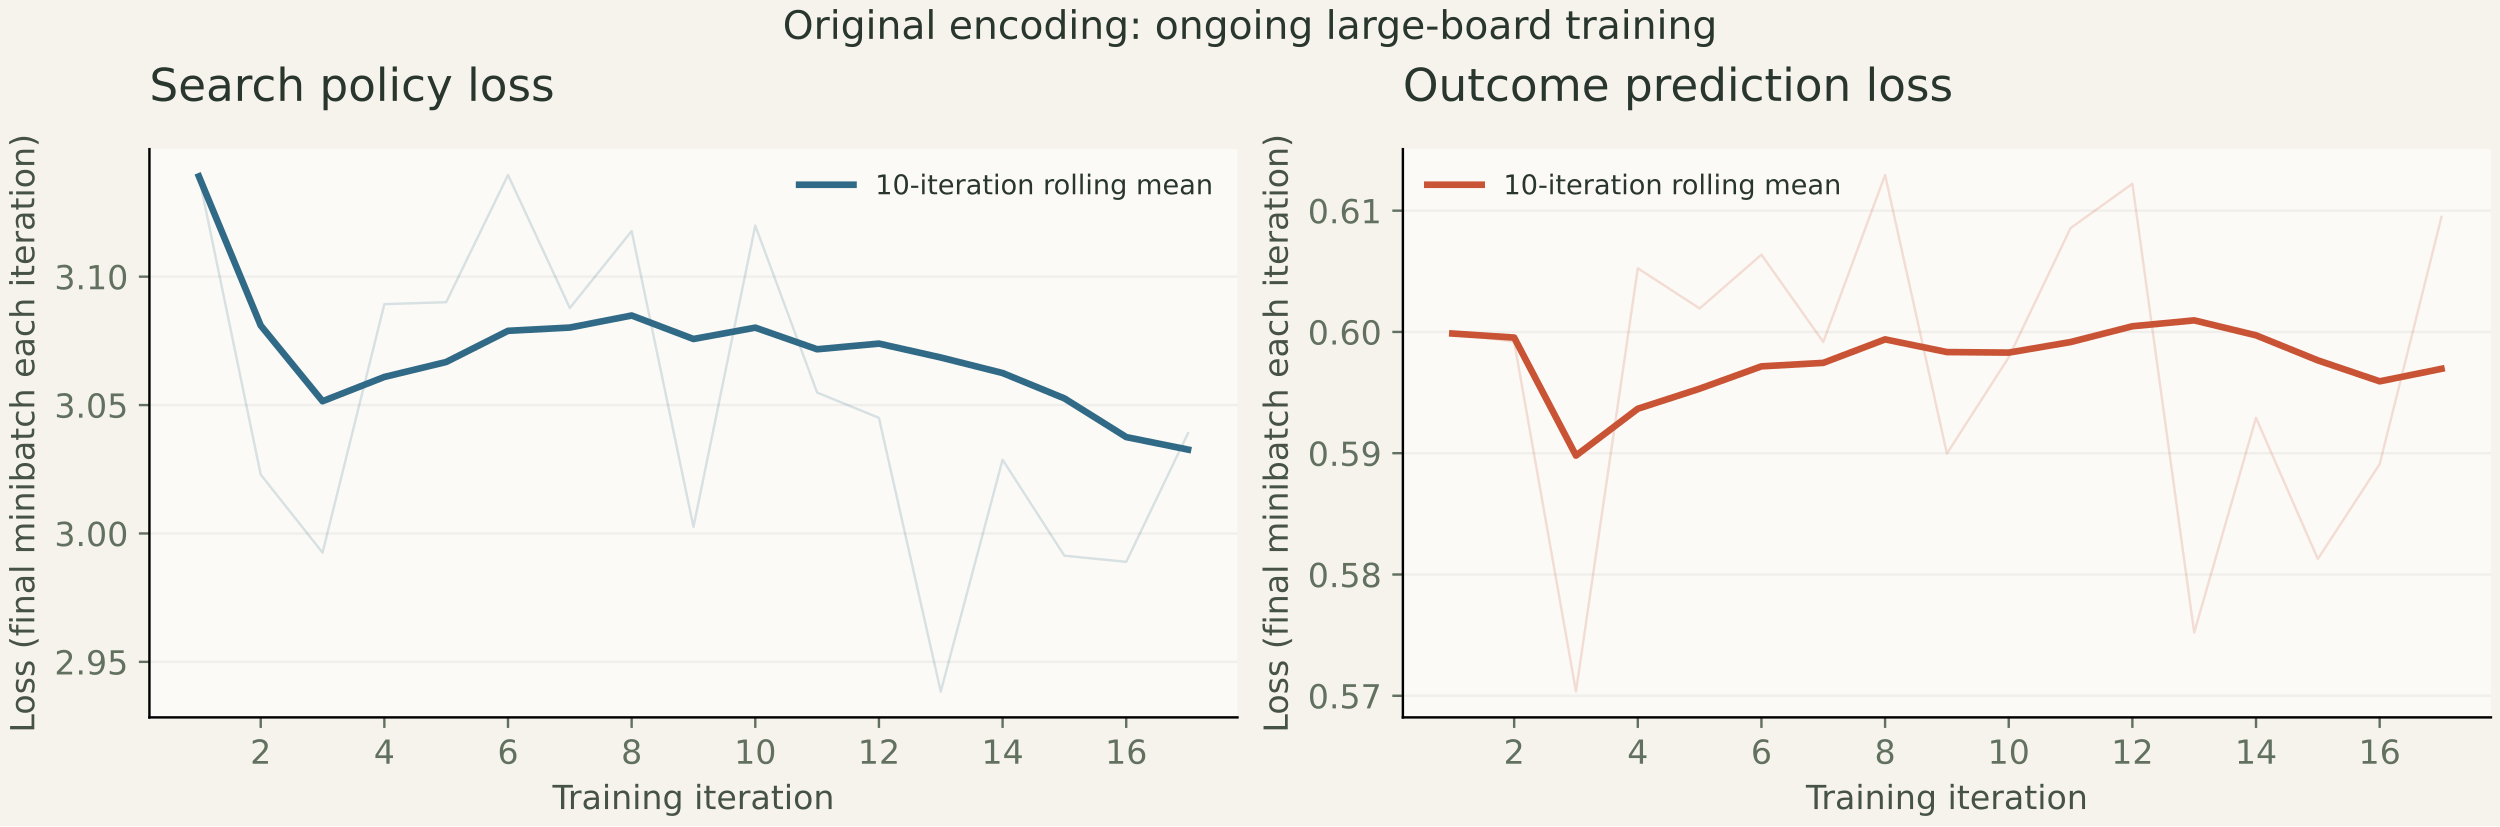
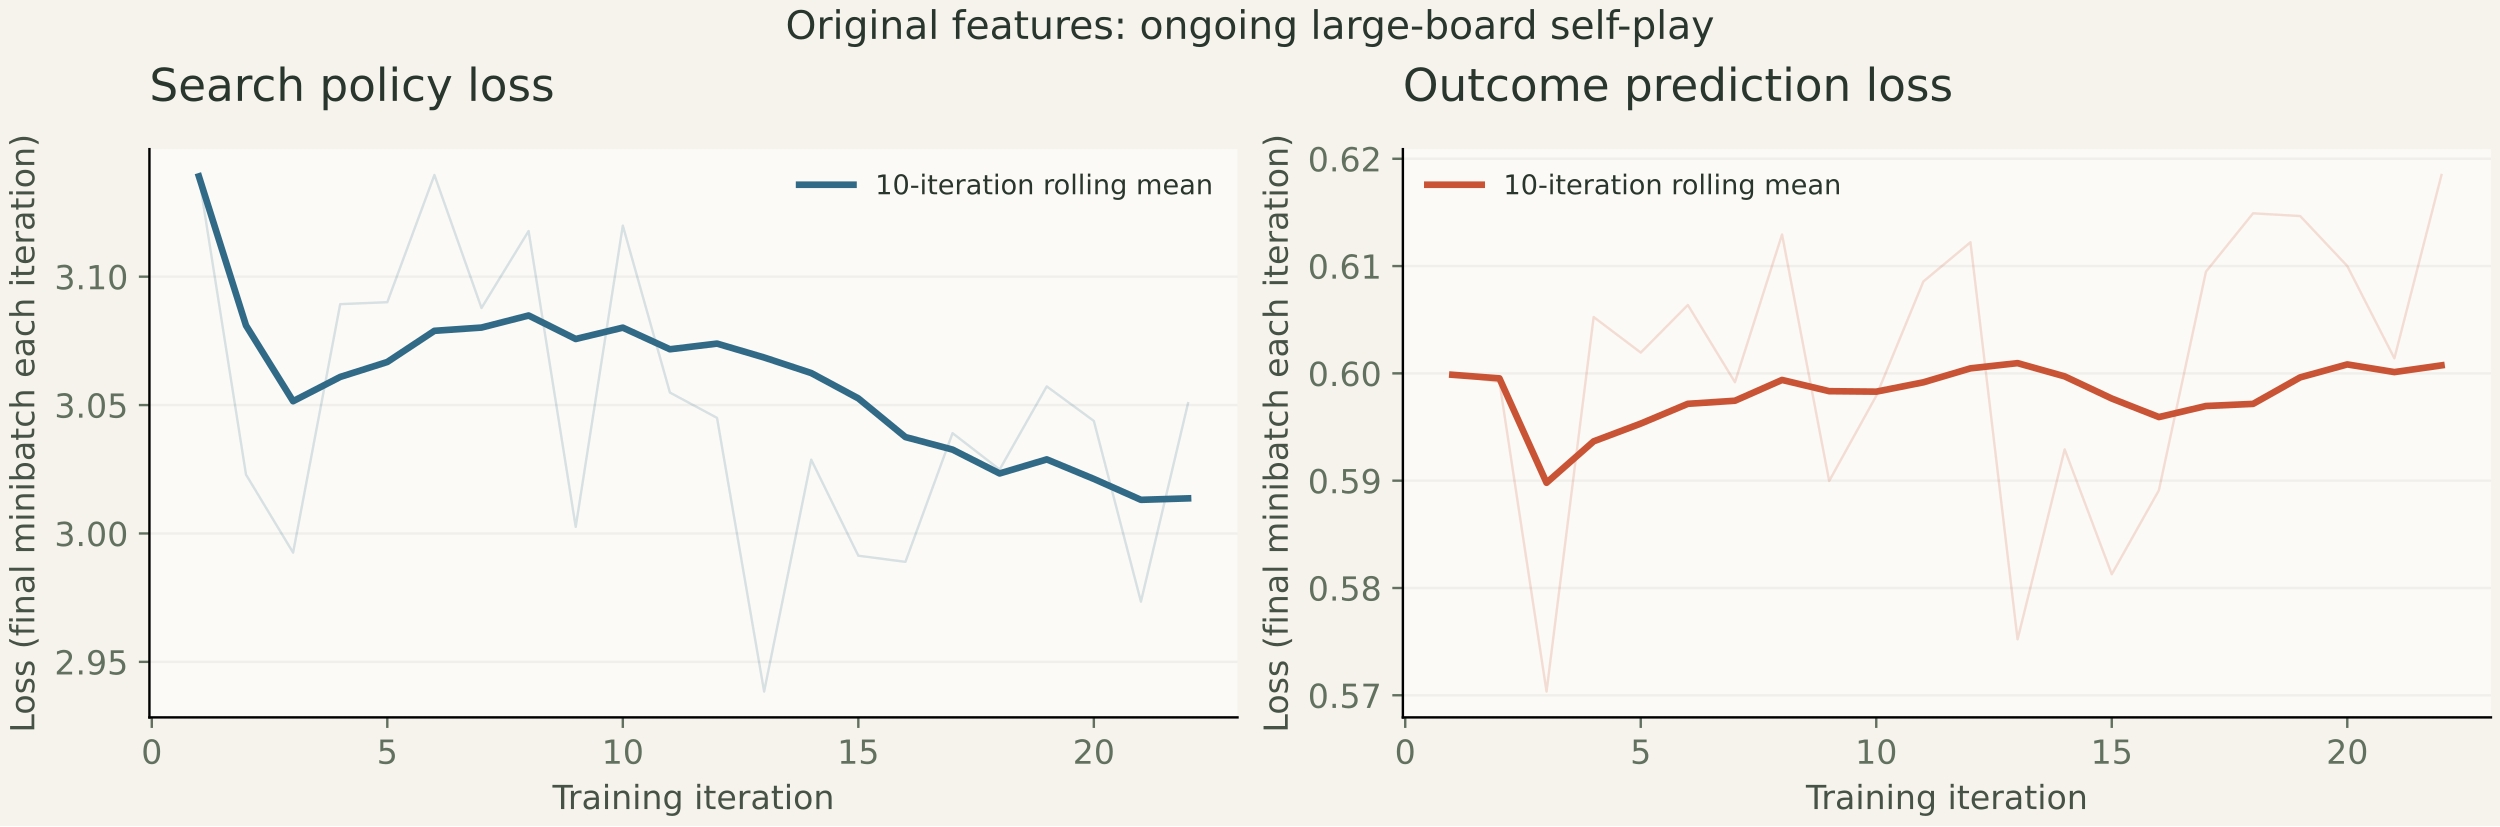
<svg xmlns="http://www.w3.org/2000/svg" xmlns:xlink="http://www.w3.org/1999/xlink" width="828pt" height="273.6pt" viewBox="0 0 828 273.6" version="1.1">
  <defs>
    <style type="text/css">*{stroke-linejoin: round; stroke-linecap: butt}</style>
  </defs>
  <g id="figure_1">
    <g id="patch_1">
      <path d="M 0 273.6 L 828 273.6 L 828 0 L 0 0 z " style="fill: #f6f3ed" />
    </g>
    <g id="axes_1">
      <g id="patch_2">
        <path d="M 49.493 237.599 L 409.86 237.599 L 409.86 49.399 L 49.493 49.399 z " style="fill: #fcfaf6" />
      </g>
      <g id="matplotlib.axis_1">
        <g id="xtick_1">
          <g id="line2d_1">
            <defs>
              <path id="m33b738a02d" d="M 0 0 L 0 3.5 " style="stroke: #62715f; stroke-width: 0.8" />
            </defs>
            <g>
-               <use xlink:href="#m33b738a02d" x="86.349" y="237.599" style="fill: #62715f; stroke: #62715f; stroke-width: 0.8" />
+               <use xlink:href="#m33b738a02d" x="50.273" y="237.599" style="fill: #62715f; stroke: #62715f; stroke-width: 0.8" />
            </g>
          </g>
          <g id="text_1">
-             <text style="font-size: 11px; font-family: 'DejaVu Sans'; text-anchor: middle; fill: #62715f" x="86.349" y="252.956" transform="rotate(-0 86.34897 252.9563)">2</text>
+             <text style="font-size: 11px; font-family: 'DejaVu Sans'; text-anchor: middle; fill: #62715f" x="50.273" y="252.956" transform="rotate(-0 50.2733 252.9563)">0</text>
          </g>
        </g>
        <g id="xtick_2">
          <g id="line2d_2">
            <g>
-               <use xlink:href="#m33b738a02d" x="127.3" y="237.599" style="fill: #62715f; stroke: #62715f; stroke-width: 0.8" />
+               <use xlink:href="#m33b738a02d" x="128.275" y="237.599" style="fill: #62715f; stroke: #62715f; stroke-width: 0.8" />
            </g>
          </g>
          <g id="text_2">
-             <text style="font-size: 11px; font-family: 'DejaVu Sans'; text-anchor: middle; fill: #62715f" x="127.3" y="252.956" transform="rotate(-0 127.2997 252.9563)">4</text>
+             <text style="font-size: 11px; font-family: 'DejaVu Sans'; text-anchor: middle; fill: #62715f" x="128.275" y="252.956" transform="rotate(-0 128.2748 252.9563)">5</text>
          </g>
        </g>
        <g id="xtick_3">
          <g id="line2d_3">
            <g>
-               <use xlink:href="#m33b738a02d" x="168.25" y="237.599" style="fill: #62715f; stroke: #62715f; stroke-width: 0.8" />
+               <use xlink:href="#m33b738a02d" x="206.276" y="237.599" style="fill: #62715f; stroke: #62715f; stroke-width: 0.8" />
            </g>
          </g>
          <g id="text_3">
-             <text style="font-size: 11px; font-family: 'DejaVu Sans'; text-anchor: middle; fill: #62715f" x="168.25" y="252.956" transform="rotate(-0 168.2505 252.9563)">6</text>
+             <text style="font-size: 11px; font-family: 'DejaVu Sans'; text-anchor: middle; fill: #62715f" x="206.276" y="252.956" transform="rotate(-0 206.2762 252.9563)">10</text>
          </g>
        </g>
        <g id="xtick_4">
          <g id="line2d_4">
            <g>
-               <use xlink:href="#m33b738a02d" x="209.201" y="237.599" style="fill: #62715f; stroke: #62715f; stroke-width: 0.8" />
+               <use xlink:href="#m33b738a02d" x="284.278" y="237.599" style="fill: #62715f; stroke: #62715f; stroke-width: 0.8" />
            </g>
          </g>
          <g id="text_4">
-             <text style="font-size: 11px; font-family: 'DejaVu Sans'; text-anchor: middle; fill: #62715f" x="209.201" y="252.956" transform="rotate(-0 209.2013 252.9563)">8</text>
+             <text style="font-size: 11px; font-family: 'DejaVu Sans'; text-anchor: middle; fill: #62715f" x="284.278" y="252.956" transform="rotate(-0 284.2777 252.9563)">15</text>
          </g>
        </g>
        <g id="xtick_5">
          <g id="line2d_5">
            <g>
-               <use xlink:href="#m33b738a02d" x="250.152" y="237.599" style="fill: #62715f; stroke: #62715f; stroke-width: 0.8" />
+               <use xlink:href="#m33b738a02d" x="362.279" y="237.599" style="fill: #62715f; stroke: #62715f; stroke-width: 0.8" />
            </g>
          </g>
          <g id="text_5">
-             <text style="font-size: 11px; font-family: 'DejaVu Sans'; text-anchor: middle; fill: #62715f" x="250.152" y="252.956" transform="rotate(-0 250.152 252.9563)">10</text>
-           </g>
-         </g>
-         <g id="xtick_6">
-           <g id="line2d_6">
-             <g>
-               <use xlink:href="#m33b738a02d" x="291.103" y="237.599" style="fill: #62715f; stroke: #62715f; stroke-width: 0.8" />
-             </g>
-           </g>
-           <g id="text_6">
-             <text style="font-size: 11px; font-family: 'DejaVu Sans'; text-anchor: middle; fill: #62715f" x="291.103" y="252.956" transform="rotate(-0 291.1028 252.9563)">12</text>
-           </g>
-         </g>
-         <g id="xtick_7">
-           <g id="line2d_7">
-             <g>
-               <use xlink:href="#m33b738a02d" x="332.054" y="237.599" style="fill: #62715f; stroke: #62715f; stroke-width: 0.8" />
-             </g>
-           </g>
-           <g id="text_7">
-             <text style="font-size: 11px; font-family: 'DejaVu Sans'; text-anchor: middle; fill: #62715f" x="332.054" y="252.956" transform="rotate(-0 332.0536 252.9563)">14</text>
-           </g>
-         </g>
-         <g id="xtick_8">
-           <g id="line2d_8">
-             <g>
-               <use xlink:href="#m33b738a02d" x="373.004" y="237.599" style="fill: #62715f; stroke: #62715f; stroke-width: 0.8" />
-             </g>
-           </g>
-           <g id="text_8">
-             <text style="font-size: 11px; font-family: 'DejaVu Sans'; text-anchor: middle; fill: #62715f" x="373.004" y="252.956" transform="rotate(-0 373.0043 252.9563)">16</text>
-           </g>
-         </g>
-         <g id="text_9">
+             <text style="font-size: 11px; font-family: 'DejaVu Sans'; text-anchor: middle; fill: #62715f" x="362.279" y="252.956" transform="rotate(-0 362.2791 252.9563)">20</text>
+           </g>
+         </g>
+         <g id="text_6">
          <text style="font-size: 11px; font-family: 'DejaVu Sans'; text-anchor: middle; fill: #465246" x="229.677" y="267.957" transform="rotate(-0 229.6766 267.9572)">Training iteration</text>
        </g>
      </g>
      <g id="matplotlib.axis_2">
        <g id="ytick_1">
-           <g id="line2d_9">
+           <g id="line2d_6">
            <path d="M 49.493 219.207 L 409.86 219.207 " clip-path="url(#p39adaccbd3)" style="fill: none; stroke: #b0b0b0; stroke-opacity: 0.15; stroke-width: 0.8; stroke-linecap: square" />
          </g>
-           <g id="line2d_10">
+           <g id="line2d_7">
            <defs>
              <path id="m487b90fc59" d="M 0 0 L -3.5 0 " style="stroke: #62715f; stroke-width: 0.8" />
            </defs>
            <g>
              <use xlink:href="#m487b90fc59" x="49.493" y="219.207" style="fill: #62715f; stroke: #62715f; stroke-width: 0.8" />
            </g>
          </g>
+           <g id="text_7">
+             <text style="font-size: 11px; font-family: 'DejaVu Sans'; text-anchor: end; fill: #62715f" x="42.493" y="223.386" transform="rotate(-0 42.49329 223.386)">2.95</text>
+           </g>
+         </g>
+         <g id="ytick_2">
+           <g id="line2d_8">
+             <path d="M 49.493 176.683 L 409.86 176.683 " clip-path="url(#p39adaccbd3)" style="fill: none; stroke: #b0b0b0; stroke-opacity: 0.15; stroke-width: 0.8; stroke-linecap: square" />
+           </g>
+           <g id="line2d_9">
+             <g>
+               <use xlink:href="#m487b90fc59" x="49.493" y="176.683" style="fill: #62715f; stroke: #62715f; stroke-width: 0.8" />
+             </g>
+           </g>
+           <g id="text_8">
+             <text style="font-size: 11px; font-family: 'DejaVu Sans'; text-anchor: end; fill: #62715f" x="42.493" y="180.862" transform="rotate(-0 42.49329 180.8616)">3.00</text>
+           </g>
+         </g>
+         <g id="ytick_3">
+           <g id="line2d_10">
+             <path d="M 49.493 134.158 L 409.86 134.158 " clip-path="url(#p39adaccbd3)" style="fill: none; stroke: #b0b0b0; stroke-opacity: 0.15; stroke-width: 0.8; stroke-linecap: square" />
+           </g>
+           <g id="line2d_11">
+             <g>
+               <use xlink:href="#m487b90fc59" x="49.493" y="134.158" style="fill: #62715f; stroke: #62715f; stroke-width: 0.8" />
+             </g>
+           </g>
+           <g id="text_9">
+             <text style="font-size: 11px; font-family: 'DejaVu Sans'; text-anchor: end; fill: #62715f" x="42.493" y="138.337" transform="rotate(-0 42.49329 138.3371)">3.05</text>
+           </g>
+         </g>
+         <g id="ytick_4">
+           <g id="line2d_12">
+             <path d="M 49.493 91.634 L 409.86 91.634 " clip-path="url(#p39adaccbd3)" style="fill: none; stroke: #b0b0b0; stroke-opacity: 0.15; stroke-width: 0.8; stroke-linecap: square" />
+           </g>
+           <g id="line2d_13">
+             <g>
+               <use xlink:href="#m487b90fc59" x="49.493" y="91.634" style="fill: #62715f; stroke: #62715f; stroke-width: 0.8" />
+             </g>
+           </g>
          <g id="text_10">
-             <text style="font-size: 11px; font-family: 'DejaVu Sans'; text-anchor: end; fill: #62715f" x="42.493" y="223.386" transform="rotate(-0 42.49329 223.386)">2.95</text>
-           </g>
-         </g>
-         <g id="ytick_2">
-           <g id="line2d_11">
-             <path d="M 49.493 176.683 L 409.86 176.683 " clip-path="url(#p39adaccbd3)" style="fill: none; stroke: #b0b0b0; stroke-opacity: 0.15; stroke-width: 0.8; stroke-linecap: square" />
-           </g>
-           <g id="line2d_12">
-             <g>
-               <use xlink:href="#m487b90fc59" x="49.493" y="176.683" style="fill: #62715f; stroke: #62715f; stroke-width: 0.8" />
-             </g>
-           </g>
-           <g id="text_11">
-             <text style="font-size: 11px; font-family: 'DejaVu Sans'; text-anchor: end; fill: #62715f" x="42.493" y="180.862" transform="rotate(-0 42.49329 180.8616)">3.00</text>
-           </g>
-         </g>
-         <g id="ytick_3">
-           <g id="line2d_13">
-             <path d="M 49.493 134.158 L 409.86 134.158 " clip-path="url(#p39adaccbd3)" style="fill: none; stroke: #b0b0b0; stroke-opacity: 0.15; stroke-width: 0.8; stroke-linecap: square" />
-           </g>
-           <g id="line2d_14">
-             <g>
-               <use xlink:href="#m487b90fc59" x="49.493" y="134.158" style="fill: #62715f; stroke: #62715f; stroke-width: 0.8" />
-             </g>
-           </g>
-           <g id="text_12">
-             <text style="font-size: 11px; font-family: 'DejaVu Sans'; text-anchor: end; fill: #62715f" x="42.493" y="138.337" transform="rotate(-0 42.49329 138.3371)">3.05</text>
-           </g>
-         </g>
-         <g id="ytick_4">
-           <g id="line2d_15">
-             <path d="M 49.493 91.634 L 409.86 91.634 " clip-path="url(#p39adaccbd3)" style="fill: none; stroke: #b0b0b0; stroke-opacity: 0.15; stroke-width: 0.8; stroke-linecap: square" />
-           </g>
-           <g id="line2d_16">
-             <g>
-               <use xlink:href="#m487b90fc59" x="49.493" y="91.634" style="fill: #62715f; stroke: #62715f; stroke-width: 0.8" />
-             </g>
-           </g>
-           <g id="text_13">
            <text style="font-size: 11px; font-family: 'DejaVu Sans'; text-anchor: end; fill: #62715f" x="42.493" y="95.813" transform="rotate(-0 42.49329 95.81264)">3.10</text>
          </g>
        </g>
-         <g id="text_14">
+         <g id="text_11">
          <text style="font-size: 11px; font-family: 'DejaVu Sans'; text-anchor: middle; fill: #465246" x="11.359" y="143.499" transform="rotate(-90 11.35852 143.4991)">Loss (final minibatch each iteration)</text>
        </g>
      </g>
-       <g id="line2d_17">
-         <path d="M 65.874 58.413 L 86.349 157.186 L 106.824 183.036 L 127.3 100.736 L 147.775 100.087 L 168.25 57.954 L 188.726 102.014 L 209.201 76.522 L 229.677 174.51 L 250.152 74.723 L 270.627 130.017 L 291.103 138.406 L 311.578 229.044 L 332.054 152.25 L 352.529 184.052 L 373.004 186.086 L 393.48 143.457 " clip-path="url(#p39adaccbd3)" style="fill: none; stroke: #316a86; stroke-opacity: 0.18; stroke-width: 0.8; stroke-linecap: square" />
-       </g>
-       <g id="line2d_18">
-         <path d="M 65.874 58.413 L 86.349 107.8 L 106.824 132.878 L 127.3 124.843 L 147.775 119.891 L 168.25 109.569 L 188.726 108.489 L 209.201 104.493 L 229.677 112.273 L 250.152 108.518 L 270.627 115.678 L 291.103 113.8 L 311.578 118.401 L 332.054 123.553 L 352.529 131.949 L 373.004 144.762 L 393.48 148.907 " clip-path="url(#p39adaccbd3)" style="fill: none; stroke: #316a86; stroke-width: 2.2; stroke-linecap: square" />
+       <g id="line2d_14">
+         <path d="M 65.874 58.413 L 81.474 157.186 L 97.074 183.036 L 112.674 100.736 L 128.275 100.087 L 143.875 57.954 L 159.475 102.014 L 175.076 76.522 L 190.676 174.51 L 206.276 74.723 L 221.876 130.017 L 237.477 138.406 L 253.077 229.044 L 268.677 152.25 L 284.278 184.052 L 299.878 186.086 L 315.478 143.457 L 331.079 155.515 L 346.679 127.97 L 362.279 139.416 L 377.879 199.268 L 393.48 133.519 " clip-path="url(#p39adaccbd3)" style="fill: none; stroke: #316a86; stroke-opacity: 0.18; stroke-width: 0.8; stroke-linecap: square" />
+       </g>
+       <g id="line2d_15">
+         <path d="M 65.874 58.413 L 81.474 107.8 L 97.074 132.878 L 112.674 124.843 L 128.275 119.891 L 143.875 109.569 L 159.475 108.489 L 175.076 104.493 L 190.676 112.273 L 206.276 108.518 L 221.876 115.678 L 237.477 113.8 L 253.077 118.401 L 268.677 123.553 L 284.278 131.949 L 299.878 144.762 L 315.478 148.907 L 331.079 156.806 L 346.679 152.152 L 362.279 158.621 L 377.879 165.546 L 393.48 165.058 " clip-path="url(#p39adaccbd3)" style="fill: none; stroke: #316a86; stroke-width: 2.2; stroke-linecap: square" />
      </g>
      <g id="patch_3">
        <path d="M 49.493 237.599 L 49.493 49.399 " style="fill: none; stroke: #000000; stroke-width: 0.8; stroke-linejoin: miter; stroke-linecap: square" />
      </g>
      <g id="patch_4">
        <path d="M 49.493 237.599 L 409.86 237.599 " style="fill: none; stroke: #000000; stroke-width: 0.8; stroke-linejoin: miter; stroke-linecap: square" />
      </g>
-       <g id="text_15">
+       <g id="text_12">
        <text style="font-size: 15px; font-family: 'DejaVu Sans'; text-anchor: start; fill: #29362d" x="49.493" y="33.399" transform="rotate(-0 49.49329 33.39939)">Search policy loss</text>
      </g>
      <g id="legend_1">
-         <g id="line2d_19">
+         <g id="line2d_16">
          <path d="M 264.669 61.188 L 273.669 61.188 L 282.669 61.188 " style="fill: none; stroke: #316a86; stroke-width: 2.2; stroke-linecap: square" />
        </g>
-         <g id="text_16">
+         <g id="text_13">
          <text style="font-size: 9px; font-family: 'DejaVu Sans'; text-anchor: start; fill: #29362d" x="289.869" y="64.338" transform="rotate(-0 289.8689 64.33799)">10-iteration rolling mean</text>
        </g>
      </g>
    </g>
    <g id="axes_2">
      <g id="patch_5">
        <path d="M 464.633 237.599 L 825 237.599 L 825 49.399 L 464.633 49.399 z " style="fill: #fcfaf6" />
      </g>
      <g id="matplotlib.axis_3">
+         <g id="xtick_6">
+           <g id="line2d_17">
+             <g>
+               <use xlink:href="#m33b738a02d" x="465.413" y="237.599" style="fill: #62715f; stroke: #62715f; stroke-width: 0.8" />
+             </g>
+           </g>
+           <g id="text_14">
+             <text style="font-size: 11px; font-family: 'DejaVu Sans'; text-anchor: middle; fill: #62715f" x="465.413" y="252.956" transform="rotate(-0 465.4131 252.9563)">0</text>
+           </g>
+         </g>
+         <g id="xtick_7">
+           <g id="line2d_18">
+             <g>
+               <use xlink:href="#m33b738a02d" x="543.415" y="237.599" style="fill: #62715f; stroke: #62715f; stroke-width: 0.8" />
+             </g>
+           </g>
+           <g id="text_15">
+             <text style="font-size: 11px; font-family: 'DejaVu Sans'; text-anchor: middle; fill: #62715f" x="543.415" y="252.956" transform="rotate(-0 543.4145 252.9563)">5</text>
+           </g>
+         </g>
+         <g id="xtick_8">
+           <g id="line2d_19">
+             <g>
+               <use xlink:href="#m33b738a02d" x="621.416" y="237.599" style="fill: #62715f; stroke: #62715f; stroke-width: 0.8" />
+             </g>
+           </g>
+           <g id="text_16">
+             <text style="font-size: 11px; font-family: 'DejaVu Sans'; text-anchor: middle; fill: #62715f" x="621.416" y="252.956" transform="rotate(-0 621.416 252.9563)">10</text>
+           </g>
+         </g>
        <g id="xtick_9">
          <g id="line2d_20">
            <g>
-               <use xlink:href="#m33b738a02d" x="501.489" y="237.599" style="fill: #62715f; stroke: #62715f; stroke-width: 0.8" />
+               <use xlink:href="#m33b738a02d" x="699.417" y="237.599" style="fill: #62715f; stroke: #62715f; stroke-width: 0.8" />
            </g>
          </g>
          <g id="text_17">
-             <text style="font-size: 11px; font-family: 'DejaVu Sans'; text-anchor: middle; fill: #62715f" x="501.489" y="252.956" transform="rotate(-0 501.4887 252.9563)">2</text>
+             <text style="font-size: 11px; font-family: 'DejaVu Sans'; text-anchor: middle; fill: #62715f" x="699.417" y="252.956" transform="rotate(-0 699.4174 252.9563)">15</text>
          </g>
        </g>
        <g id="xtick_10">
          <g id="line2d_21">
            <g>
-               <use xlink:href="#m33b738a02d" x="542.439" y="237.599" style="fill: #62715f; stroke: #62715f; stroke-width: 0.8" />
+               <use xlink:href="#m33b738a02d" x="777.419" y="237.599" style="fill: #62715f; stroke: #62715f; stroke-width: 0.8" />
            </g>
          </g>
          <g id="text_18">
-             <text style="font-size: 11px; font-family: 'DejaVu Sans'; text-anchor: middle; fill: #62715f" x="542.439" y="252.956" transform="rotate(-0 542.4395 252.9563)">4</text>
-           </g>
-         </g>
-         <g id="xtick_11">
-           <g id="line2d_22">
-             <g>
-               <use xlink:href="#m33b738a02d" x="583.39" y="237.599" style="fill: #62715f; stroke: #62715f; stroke-width: 0.8" />
-             </g>
-           </g>
-           <g id="text_19">
-             <text style="font-size: 11px; font-family: 'DejaVu Sans'; text-anchor: middle; fill: #62715f" x="583.39" y="252.956" transform="rotate(-0 583.3903 252.9563)">6</text>
-           </g>
-         </g>
-         <g id="xtick_12">
-           <g id="line2d_23">
-             <g>
-               <use xlink:href="#m33b738a02d" x="624.341" y="237.599" style="fill: #62715f; stroke: #62715f; stroke-width: 0.8" />
-             </g>
-           </g>
-           <g id="text_20">
-             <text style="font-size: 11px; font-family: 'DejaVu Sans'; text-anchor: middle; fill: #62715f" x="624.341" y="252.956" transform="rotate(-0 624.341 252.9563)">8</text>
-           </g>
-         </g>
-         <g id="xtick_13">
-           <g id="line2d_24">
-             <g>
-               <use xlink:href="#m33b738a02d" x="665.292" y="237.599" style="fill: #62715f; stroke: #62715f; stroke-width: 0.8" />
-             </g>
-           </g>
-           <g id="text_21">
-             <text style="font-size: 11px; font-family: 'DejaVu Sans'; text-anchor: middle; fill: #62715f" x="665.292" y="252.956" transform="rotate(-0 665.2918 252.9563)">10</text>
-           </g>
-         </g>
-         <g id="xtick_14">
-           <g id="line2d_25">
-             <g>
-               <use xlink:href="#m33b738a02d" x="706.243" y="237.599" style="fill: #62715f; stroke: #62715f; stroke-width: 0.8" />
-             </g>
-           </g>
-           <g id="text_22">
-             <text style="font-size: 11px; font-family: 'DejaVu Sans'; text-anchor: middle; fill: #62715f" x="706.243" y="252.956" transform="rotate(-0 706.2425 252.9563)">12</text>
-           </g>
-         </g>
-         <g id="xtick_15">
-           <g id="line2d_26">
-             <g>
-               <use xlink:href="#m33b738a02d" x="747.193" y="237.599" style="fill: #62715f; stroke: #62715f; stroke-width: 0.8" />
-             </g>
-           </g>
-           <g id="text_23">
-             <text style="font-size: 11px; font-family: 'DejaVu Sans'; text-anchor: middle; fill: #62715f" x="747.193" y="252.956" transform="rotate(-0 747.1933 252.9563)">14</text>
-           </g>
-         </g>
-         <g id="xtick_16">
-           <g id="line2d_27">
-             <g>
-               <use xlink:href="#m33b738a02d" x="788.144" y="237.599" style="fill: #62715f; stroke: #62715f; stroke-width: 0.8" />
-             </g>
-           </g>
-           <g id="text_24">
-             <text style="font-size: 11px; font-family: 'DejaVu Sans'; text-anchor: middle; fill: #62715f" x="788.144" y="252.956" transform="rotate(-0 788.1441 252.9563)">16</text>
-           </g>
-         </g>
-         <g id="text_25">
+             <text style="font-size: 11px; font-family: 'DejaVu Sans'; text-anchor: middle; fill: #62715f" x="777.419" y="252.956" transform="rotate(-0 777.4189 252.9563)">20</text>
+           </g>
+         </g>
+         <g id="text_19">
          <text style="font-size: 11px; font-family: 'DejaVu Sans'; text-anchor: middle; fill: #465246" x="644.816" y="267.957" transform="rotate(-0 644.8164 267.9572)">Training iteration</text>
        </g>
      </g>
      <g id="matplotlib.axis_4">
        <g id="ytick_5">
+           <g id="line2d_22">
+             <path d="M 464.633 230.279 L 825 230.279 " clip-path="url(#p067f002894)" style="fill: none; stroke: #b0b0b0; stroke-opacity: 0.15; stroke-width: 0.8; stroke-linecap: square" />
+           </g>
+           <g id="line2d_23">
+             <g>
+               <use xlink:href="#m487b90fc59" x="464.633" y="230.279" style="fill: #62715f; stroke: #62715f; stroke-width: 0.8" />
+             </g>
+           </g>
+           <g id="text_20">
+             <text style="font-size: 11px; font-family: 'DejaVu Sans'; text-anchor: end; fill: #62715f" x="457.633" y="234.458" transform="rotate(-0 457.633 234.4576)">0.57</text>
+           </g>
+         </g>
+         <g id="ytick_6">
+           <g id="line2d_24">
+             <path d="M 464.633 194.74 L 825 194.74 " clip-path="url(#p067f002894)" style="fill: none; stroke: #b0b0b0; stroke-opacity: 0.15; stroke-width: 0.8; stroke-linecap: square" />
+           </g>
+           <g id="line2d_25">
+             <g>
+               <use xlink:href="#m487b90fc59" x="464.633" y="194.74" style="fill: #62715f; stroke: #62715f; stroke-width: 0.8" />
+             </g>
+           </g>
+           <g id="text_21">
+             <text style="font-size: 11px; font-family: 'DejaVu Sans'; text-anchor: end; fill: #62715f" x="457.633" y="198.918" transform="rotate(-0 457.633 198.9184)">0.58</text>
+           </g>
+         </g>
+         <g id="ytick_7">
+           <g id="line2d_26">
+             <path d="M 464.633 159.2 L 825 159.2 " clip-path="url(#p067f002894)" style="fill: none; stroke: #b0b0b0; stroke-opacity: 0.15; stroke-width: 0.8; stroke-linecap: square" />
+           </g>
+           <g id="line2d_27">
+             <g>
+               <use xlink:href="#m487b90fc59" x="464.633" y="159.2" style="fill: #62715f; stroke: #62715f; stroke-width: 0.8" />
+             </g>
+           </g>
+           <g id="text_22">
+             <text style="font-size: 11px; font-family: 'DejaVu Sans'; text-anchor: end; fill: #62715f" x="457.633" y="163.379" transform="rotate(-0 457.633 163.3792)">0.59</text>
+           </g>
+         </g>
+         <g id="ytick_8">
          <g id="line2d_28">
-             <path d="M 464.633 230.44 L 825 230.44 " clip-path="url(#p067f002894)" style="fill: none; stroke: #b0b0b0; stroke-opacity: 0.15; stroke-width: 0.8; stroke-linecap: square" />
+             <path d="M 464.633 123.661 L 825 123.661 " clip-path="url(#p067f002894)" style="fill: none; stroke: #b0b0b0; stroke-opacity: 0.15; stroke-width: 0.8; stroke-linecap: square" />
          </g>
          <g id="line2d_29">
            <g>
-               <use xlink:href="#m487b90fc59" x="464.633" y="230.44" style="fill: #62715f; stroke: #62715f; stroke-width: 0.8" />
-             </g>
-           </g>
-           <g id="text_26">
-             <text style="font-size: 11px; font-family: 'DejaVu Sans'; text-anchor: end; fill: #62715f" x="457.633" y="234.618" transform="rotate(-0 457.633 234.6184)">0.57</text>
-           </g>
-         </g>
-         <g id="ytick_6">
+               <use xlink:href="#m487b90fc59" x="464.633" y="123.661" style="fill: #62715f; stroke: #62715f; stroke-width: 0.8" />
+             </g>
+           </g>
+           <g id="text_23">
+             <text style="font-size: 11px; font-family: 'DejaVu Sans'; text-anchor: end; fill: #62715f" x="457.633" y="127.84" transform="rotate(-0 457.633 127.8399)">0.60</text>
+           </g>
+         </g>
+         <g id="ytick_9">
          <g id="line2d_30">
-             <path d="M 464.633 190.273 L 825 190.273 " clip-path="url(#p067f002894)" style="fill: none; stroke: #b0b0b0; stroke-opacity: 0.15; stroke-width: 0.8; stroke-linecap: square" />
+             <path d="M 464.633 88.122 L 825 88.122 " clip-path="url(#p067f002894)" style="fill: none; stroke: #b0b0b0; stroke-opacity: 0.15; stroke-width: 0.8; stroke-linecap: square" />
          </g>
          <g id="line2d_31">
            <g>
-               <use xlink:href="#m487b90fc59" x="464.633" y="190.273" style="fill: #62715f; stroke: #62715f; stroke-width: 0.8" />
-             </g>
-           </g>
-           <g id="text_27">
-             <text style="font-size: 11px; font-family: 'DejaVu Sans'; text-anchor: end; fill: #62715f" x="457.633" y="194.452" transform="rotate(-0 457.633 194.4516)">0.58</text>
-           </g>
-         </g>
-         <g id="ytick_7">
+               <use xlink:href="#m487b90fc59" x="464.633" y="88.122" style="fill: #62715f; stroke: #62715f; stroke-width: 0.8" />
+             </g>
+           </g>
+           <g id="text_24">
+             <text style="font-size: 11px; font-family: 'DejaVu Sans'; text-anchor: end; fill: #62715f" x="457.633" y="92.301" transform="rotate(-0 457.633 92.3007)">0.61</text>
+           </g>
+         </g>
+         <g id="ytick_10">
          <g id="line2d_32">
-             <path d="M 464.633 150.106 L 825 150.106 " clip-path="url(#p067f002894)" style="fill: none; stroke: #b0b0b0; stroke-opacity: 0.15; stroke-width: 0.8; stroke-linecap: square" />
+             <path d="M 464.633 52.583 L 825 52.583 " clip-path="url(#p067f002894)" style="fill: none; stroke: #b0b0b0; stroke-opacity: 0.15; stroke-width: 0.8; stroke-linecap: square" />
          </g>
          <g id="line2d_33">
            <g>
-               <use xlink:href="#m487b90fc59" x="464.633" y="150.106" style="fill: #62715f; stroke: #62715f; stroke-width: 0.8" />
-             </g>
-           </g>
-           <g id="text_28">
-             <text style="font-size: 11px; font-family: 'DejaVu Sans'; text-anchor: end; fill: #62715f" x="457.633" y="154.285" transform="rotate(-0 457.633 154.2849)">0.59</text>
-           </g>
-         </g>
-         <g id="ytick_8">
-           <g id="line2d_34">
-             <path d="M 464.633 109.94 L 825 109.94 " clip-path="url(#p067f002894)" style="fill: none; stroke: #b0b0b0; stroke-opacity: 0.15; stroke-width: 0.8; stroke-linecap: square" />
-           </g>
-           <g id="line2d_35">
-             <g>
-               <use xlink:href="#m487b90fc59" x="464.633" y="109.94" style="fill: #62715f; stroke: #62715f; stroke-width: 0.8" />
-             </g>
-           </g>
-           <g id="text_29">
-             <text style="font-size: 11px; font-family: 'DejaVu Sans'; text-anchor: end; fill: #62715f" x="457.633" y="114.118" transform="rotate(-0 457.633 114.1182)">0.60</text>
-           </g>
-         </g>
-         <g id="ytick_9">
-           <g id="line2d_36">
-             <path d="M 464.633 69.773 L 825 69.773 " clip-path="url(#p067f002894)" style="fill: none; stroke: #b0b0b0; stroke-opacity: 0.15; stroke-width: 0.8; stroke-linecap: square" />
-           </g>
-           <g id="line2d_37">
-             <g>
-               <use xlink:href="#m487b90fc59" x="464.633" y="69.773" style="fill: #62715f; stroke: #62715f; stroke-width: 0.8" />
-             </g>
-           </g>
-           <g id="text_30">
-             <text style="font-size: 11px; font-family: 'DejaVu Sans'; text-anchor: end; fill: #62715f" x="457.633" y="73.952" transform="rotate(-0 457.633 73.95151)">0.61</text>
-           </g>
-         </g>
-         <g id="text_31">
+               <use xlink:href="#m487b90fc59" x="464.633" y="52.583" style="fill: #62715f; stroke: #62715f; stroke-width: 0.8" />
+             </g>
+           </g>
+           <g id="text_25">
+             <text style="font-size: 11px; font-family: 'DejaVu Sans'; text-anchor: end; fill: #62715f" x="457.633" y="56.761" transform="rotate(-0 457.633 56.76147)">0.62</text>
+           </g>
+         </g>
+         <g id="text_26">
          <text style="font-size: 11px; font-family: 'DejaVu Sans'; text-anchor: middle; fill: #465246" x="426.498" y="143.499" transform="rotate(-90 426.4983 143.4991)">Loss (final minibatch each iteration)</text>
        </g>
      </g>
-       <g id="line2d_38">
-         <path d="M 481.013 110.464 L 501.489 113.152 L 521.964 229.044 L 542.439 88.848 L 562.915 102.163 L 583.39 84.339 L 603.866 113.25 L 624.341 57.954 L 644.816 150.228 L 665.292 118.355 L 685.767 75.548 L 706.243 60.853 L 726.718 209.503 L 747.193 138.384 L 767.669 185.133 L 788.144 153.716 L 808.619 71.854 " clip-path="url(#p067f002894)" style="fill: none; stroke: #c95435; stroke-opacity: 0.18; stroke-width: 0.8; stroke-linecap: square" />
-       </g>
-       <g id="line2d_39">
-         <path d="M 481.013 110.464 L 501.489 111.808 L 521.964 150.887 L 542.439 135.377 L 562.915 128.734 L 583.39 121.335 L 603.866 120.18 L 624.341 112.402 L 644.816 116.605 L 665.292 116.78 L 685.767 113.288 L 706.243 108.058 L 726.718 106.104 L 747.193 111.058 L 767.669 119.355 L 788.144 126.293 L 808.619 122.153 " clip-path="url(#p067f002894)" style="fill: none; stroke: #c95435; stroke-width: 2.2; stroke-linecap: square" />
+       <g id="line2d_34">
+         <path d="M 481.013 124.125 L 496.614 126.504 L 512.214 229.044 L 527.814 104.999 L 543.415 116.781 L 559.015 101.01 L 574.615 126.591 L 590.215 77.665 L 605.816 159.309 L 621.416 131.108 L 637.016 93.231 L 652.617 80.23 L 668.217 211.755 L 683.817 148.828 L 699.417 190.192 L 715.018 162.395 L 730.618 89.964 L 746.218 70.65 L 761.819 71.553 L 777.419 88.118 L 793.019 118.679 L 808.619 57.954 " clip-path="url(#p067f002894)" style="fill: none; stroke: #c95435; stroke-opacity: 0.18; stroke-width: 0.8; stroke-linecap: square" />
+       </g>
+       <g id="line2d_35">
+         <path d="M 481.013 124.125 L 496.614 125.315 L 512.214 159.891 L 527.814 146.168 L 543.415 140.291 L 559.015 133.744 L 574.615 132.722 L 590.215 125.84 L 605.816 129.559 L 621.416 129.714 L 637.016 126.624 L 652.617 121.997 L 668.217 120.268 L 683.817 124.651 L 699.417 131.992 L 715.018 138.13 L 730.618 134.468 L 746.218 133.766 L 761.819 124.991 L 777.419 120.692 L 793.019 123.236 L 808.619 121.009 " clip-path="url(#p067f002894)" style="fill: none; stroke: #c95435; stroke-width: 2.2; stroke-linecap: square" />
      </g>
      <g id="patch_6">
        <path d="M 464.633 237.599 L 464.633 49.399 " style="fill: none; stroke: #000000; stroke-width: 0.8; stroke-linejoin: miter; stroke-linecap: square" />
      </g>
      <g id="patch_7">
        <path d="M 464.633 237.599 L 825 237.599 " style="fill: none; stroke: #000000; stroke-width: 0.8; stroke-linejoin: miter; stroke-linecap: square" />
      </g>
-       <g id="text_32">
+       <g id="text_27">
        <text style="font-size: 15px; font-family: 'DejaVu Sans'; text-anchor: start; fill: #29362d" x="464.633" y="33.399" transform="rotate(-0 464.633 33.39939)">Outcome prediction loss</text>
      </g>
      <g id="legend_2">
-         <g id="line2d_40">
+         <g id="line2d_36">
          <path d="M 472.733 61.188 L 481.733 61.188 L 490.733 61.188 " style="fill: none; stroke: #c95435; stroke-width: 2.2; stroke-linecap: square" />
        </g>
-         <g id="text_33">
+         <g id="text_28">
          <text style="font-size: 9px; font-family: 'DejaVu Sans'; text-anchor: start; fill: #29362d" x="497.933" y="64.338" transform="rotate(-0 497.933 64.33799)">10-iteration rolling mean</text>
        </g>
      </g>
    </g>
-     <g id="text_34">
-       <text style="font-size: 13px; font-family: 'DejaVu Sans'; text-anchor: middle; fill: #29362d" x="414" y="12.878" transform="rotate(-0 414 12.87821)">Original encoding: ongoing large-board training</text>
+     <g id="text_29">
+       <text style="font-size: 13px; font-family: 'DejaVu Sans'; text-anchor: middle; fill: #29362d" x="414" y="12.878" transform="rotate(-0 414 12.87821)">Original features: ongoing large-board self-play</text>
    </g>
  </g>
  <defs>
    <clipPath id="p39adaccbd3">
      <rect x="49.493" y="49.399" width="360.367" height="188.2" />
    </clipPath>
    <clipPath id="p067f002894">
      <rect x="464.633" y="49.399" width="360.367" height="188.2" />
    </clipPath>
  </defs>
</svg>
